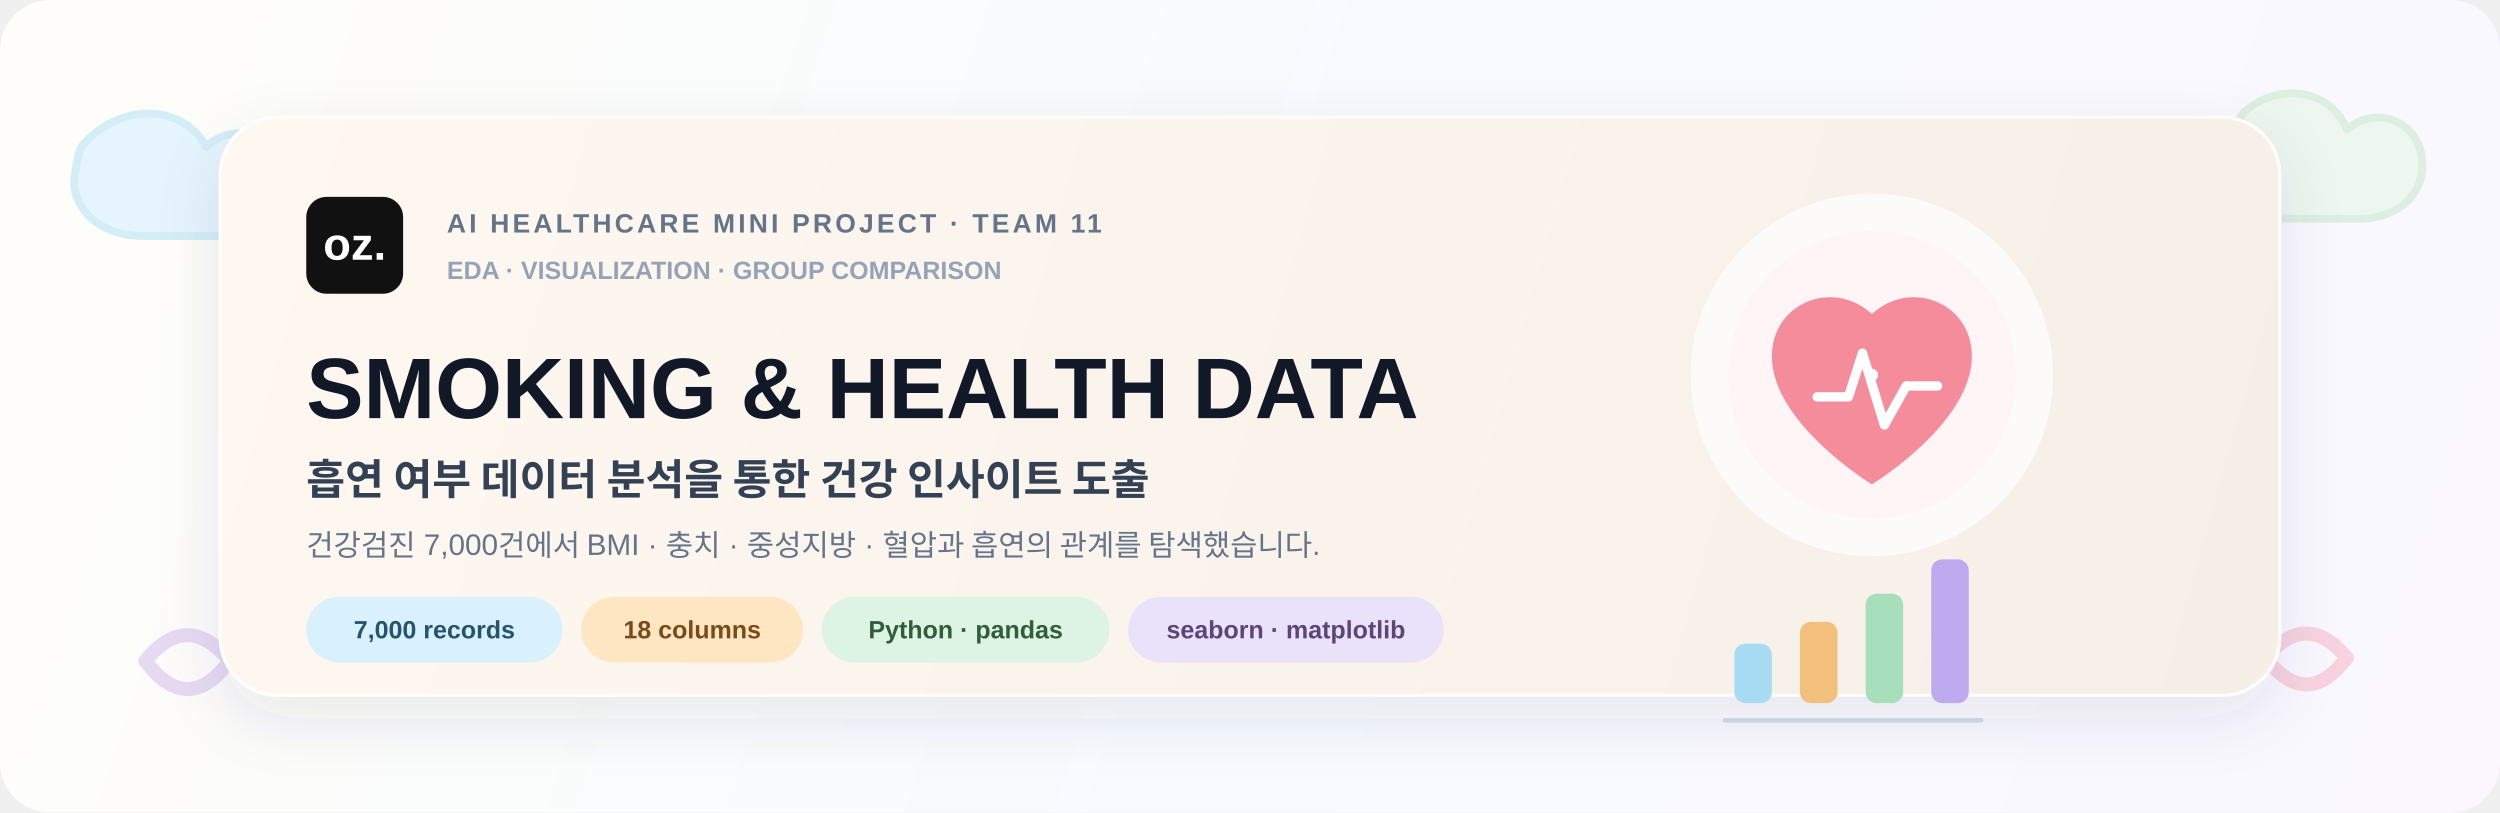
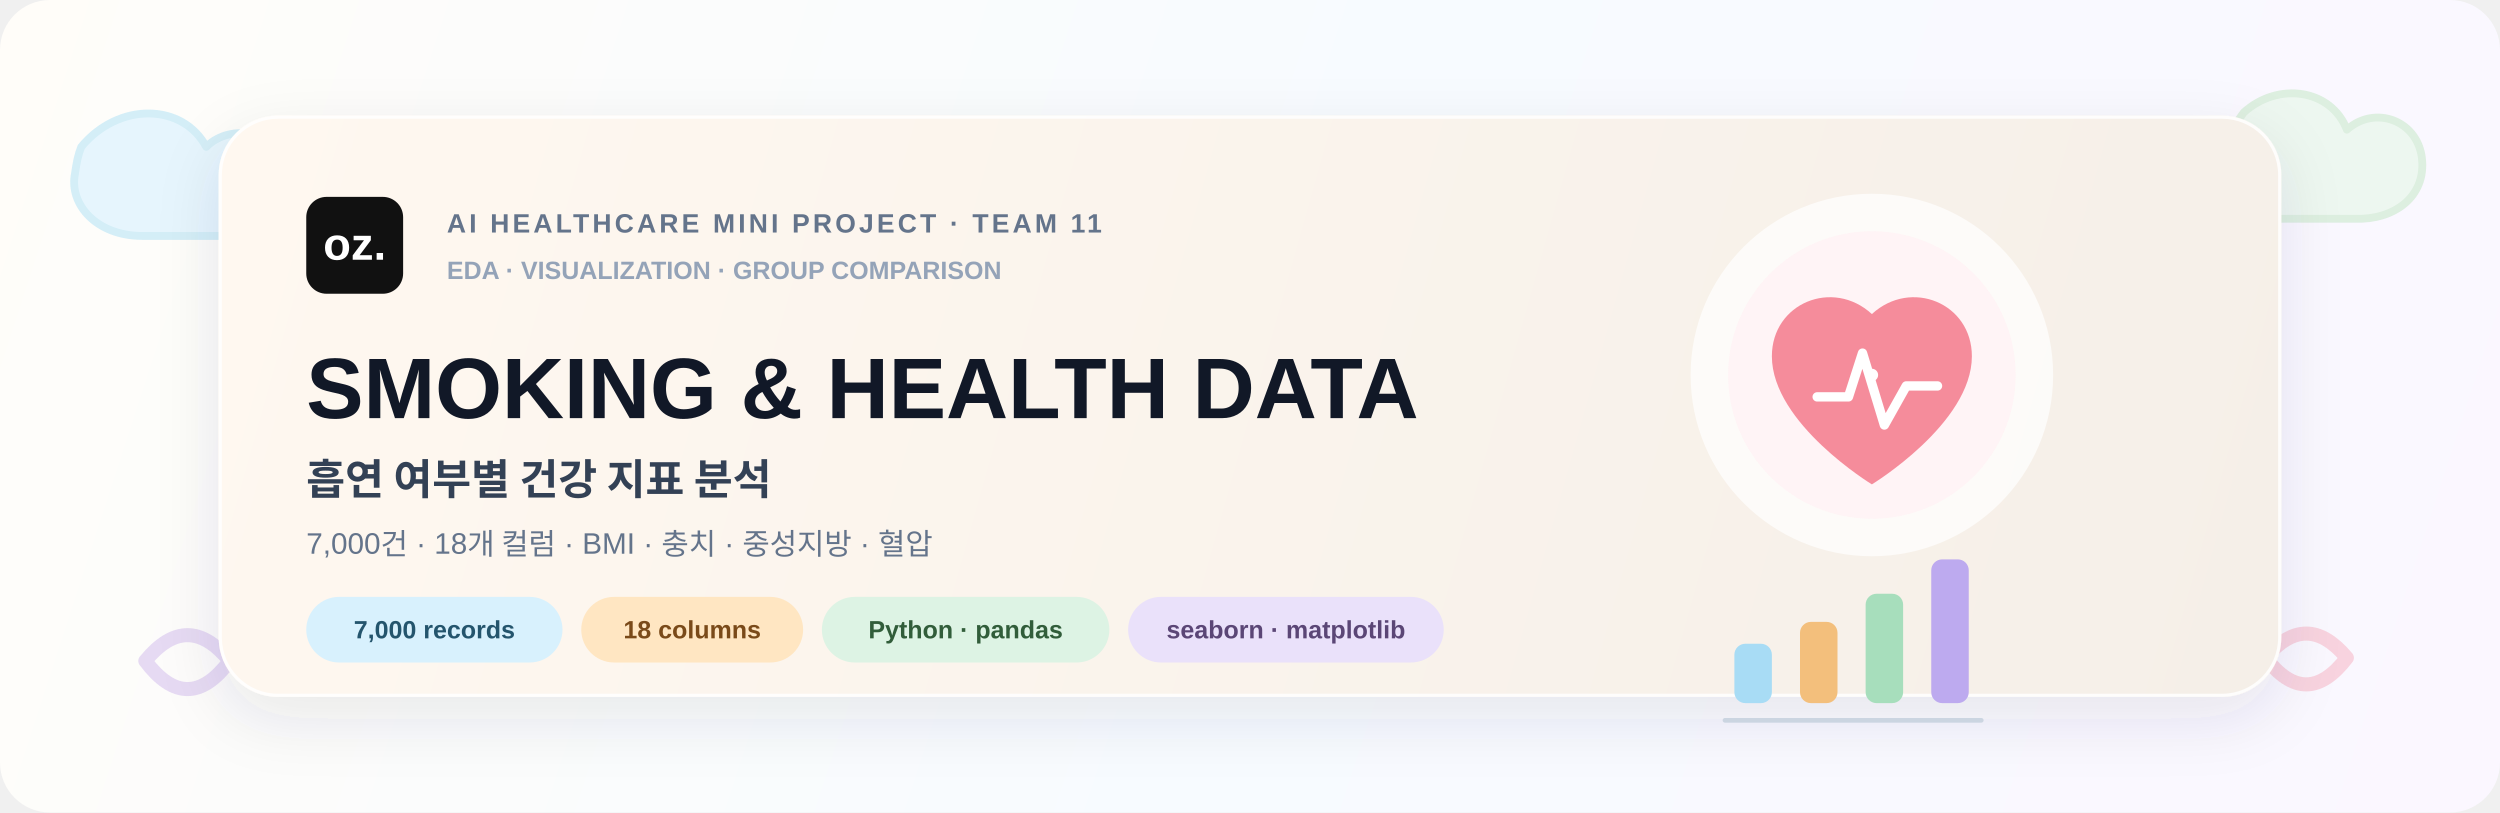
<svg xmlns="http://www.w3.org/2000/svg" width="1600" height="520" viewBox="0 0 1600 520" role="img" aria-labelledby="title desc">
  <defs>
    <linearGradient id="bg" x1="0" y1="0" x2="1600" y2="520" gradientUnits="userSpaceOnUse">
      <stop stop-color="#FFFDF9" />
      <stop offset="0.52" stop-color="#F7FBFF" />
      <stop offset="1" stop-color="#FBF7FF" />
    </linearGradient>
    <linearGradient id="panel" x1="140" y1="80" x2="1460" y2="450" gradientUnits="userSpaceOnUse">
      <stop stop-color="#FFF8F0" />
      <stop offset="1" stop-color="#F5EFE8" />
    </linearGradient>
    <filter id="shadow" x="-20%" y="-20%" width="140%" height="160%">
      <feDropShadow dx="0" dy="14" stdDeviation="20" flood-color="#334155" flood-opacity="0.10" />
    </filter>
  </defs>
  <rect width="1600" height="520" rx="32" fill="url(#bg)" />
  <g opacity="0.66" stroke-linecap="round" stroke-linejoin="round">
    <path d="M52 94 C76 65 117 66 132 94 C148 78 180 84 187 110 C194 136 172 154 143 151 H91 C62 151 44 131 48 111 C49 104 50 99 52 94 Z" fill="#D9F2FF" stroke="#BDE6F6" stroke-width="5" />
    <path d="M1436 72 C1458 52 1492 57 1502 83 C1520 67 1547 77 1550 101 C1553 126 1532 141 1507 140 H1458 C1435 140 1420 124 1423 106 C1425 92 1429 81 1436 72 Z" fill="#E7F6E8" stroke="#CEE9D0" stroke-width="5" />
    <path d="M93 423 q27 -33 54 0 q-27 36 -54 0" fill="none" stroke="#DAC8EF" stroke-width="9" />
    <path d="M1450 421 q26 -31 52 0 q-26 34 -52 0" fill="none" stroke="#F7BFCE" stroke-width="9" />
  </g>
  <rect x="140" y="74" width="1320" height="372" rx="38" fill="url(#panel)" filter="url(#shadow)" />
  <rect x="141" y="75" width="1318" height="370" rx="37" fill="none" stroke="#FFFFFF" stroke-width="2" stroke-opacity="0.86" />
  <rect x="196" y="126" width="62" height="62" rx="13" fill="#111111" />
  <text x="227" y="158" text-anchor="middle" dominant-baseline="middle" fill="#FFFFFF" font-family="Arial, Helvetica, sans-serif" font-size="29" font-weight="800">oz.</text>
  <text x="286" y="144" dominant-baseline="middle" fill="#64748B" font-family="Arial, Helvetica, sans-serif" font-size="17" font-weight="700" letter-spacing="2">AI HEALTHCARE MINI PROJECT · TEAM 11</text>
  <text x="286" y="174" dominant-baseline="middle" fill="#94A3B8" font-family="Arial, Helvetica, sans-serif" font-size="16" font-weight="600">EDA · VISUALIZATION · GROUP COMPARISON</text>
  <text x="196" y="252" dominant-baseline="middle" fill="#111827" font-family="Arial, Helvetica, sans-serif" font-size="55" font-weight="800">SMOKING &amp; HEALTH DATA</text>
-   <text x="196" y="307" dominant-baseline="middle" fill="#334155" font-family="'NanumSquare', 'Apple SD Gothic Neo', 'Malgun Gothic', Arial, sans-serif" font-size="27" font-weight="700">흡연 여부 데이터 분석을 통한 건강 인사이트 도출</text>
-   <text x="196" y="349" dominant-baseline="middle" fill="#64748B" font-family="'NanumSquare', 'Apple SD Gothic Neo', 'Malgun Gothic', Arial, sans-serif" font-size="19">건강검진 7,000건에서 BMI · 충치 · 중성지방 · 혈압과 흡연의 관계를 탐색했습니다.</text>
+   <text x="196" y="307" dominant-baseline="middle" fill="#334155" font-family="'NanumSquare', 'Apple SD Gothic Neo', 'Malgun Gothic', Arial, sans-serif" font-size="27" font-weight="700">흡연 여부별 건강 지표 분석</text>
+   <text x="196" y="349" dominant-baseline="middle" fill="#64748B" font-family="'NanumSquare', 'Apple SD Gothic Neo', 'Malgun Gothic', Arial, sans-serif" font-size="19">7,000건 · 18개 컬럼 · BMI · 충치 · 중성지방 · 혈압</text>
  <g font-family="Arial, Helvetica, sans-serif" font-size="16" font-weight="700">
    <rect x="196" y="382" width="164" height="42" rx="21" fill="#D8F1FD" />
    <text x="278" y="404" text-anchor="middle" dominant-baseline="middle" fill="#24556D">7,000 records</text>
    <rect x="372" y="382" width="142" height="42" rx="21" fill="#FFE6C2" />
    <text x="443" y="404" text-anchor="middle" dominant-baseline="middle" fill="#7A4A19">18 columns</text>
    <rect x="526" y="382" width="184" height="42" rx="21" fill="#DDF3E4" />
    <text x="618" y="404" text-anchor="middle" dominant-baseline="middle" fill="#315D3A">Python · pandas</text>
    <rect x="722" y="382" width="202" height="42" rx="21" fill="#EAE1FA" />
    <text x="823" y="404" text-anchor="middle" dominant-baseline="middle" fill="#5B4676">seaborn · matplotlib</text>
  </g>
  <g transform="translate(1198 240)">
    <circle r="116" fill="#FFFFFF" opacity="0.72" />
    <circle r="92" fill="#FFF3F5" opacity="0.92" />
    <path d="M0 -39 C-25 -62 -64 -46 -64 -12 C-64 31 0 70 0 70 C0 70 64 31 64 -12 C64 -46 25 -62 0 -39 Z" fill="#F58C9B" />
    <path d="M-35 14 H-15 L-6 -14 L8 32 L22 7 H42" fill="none" stroke="#FFFFFF" stroke-width="6" stroke-linecap="round" stroke-linejoin="round" />
    <circle r="4" fill="#FFFFFF">
      <animateMotion dur="3.4s" repeatCount="indefinite" path="M-35 14 H-15 L-6 -14 L8 32 L22 7 H42" />
    </circle>
  </g>
  <g transform="translate(1110 358)">
    <rect x="0" y="54" width="24" height="38" rx="7" fill="#A8DCF5" />
    <rect x="42" y="40" width="24" height="52" rx="7" fill="#F3BF7C" />
    <rect x="84" y="22" width="24" height="70" rx="7" fill="#A7DEBC" />
    <rect x="126" y="0" width="24" height="92" rx="7" fill="#BDAAEF" />
    <path d="M-6 103 H158" stroke="#CBD5E1" stroke-width="3" stroke-linecap="round" />
  </g>
</svg>
